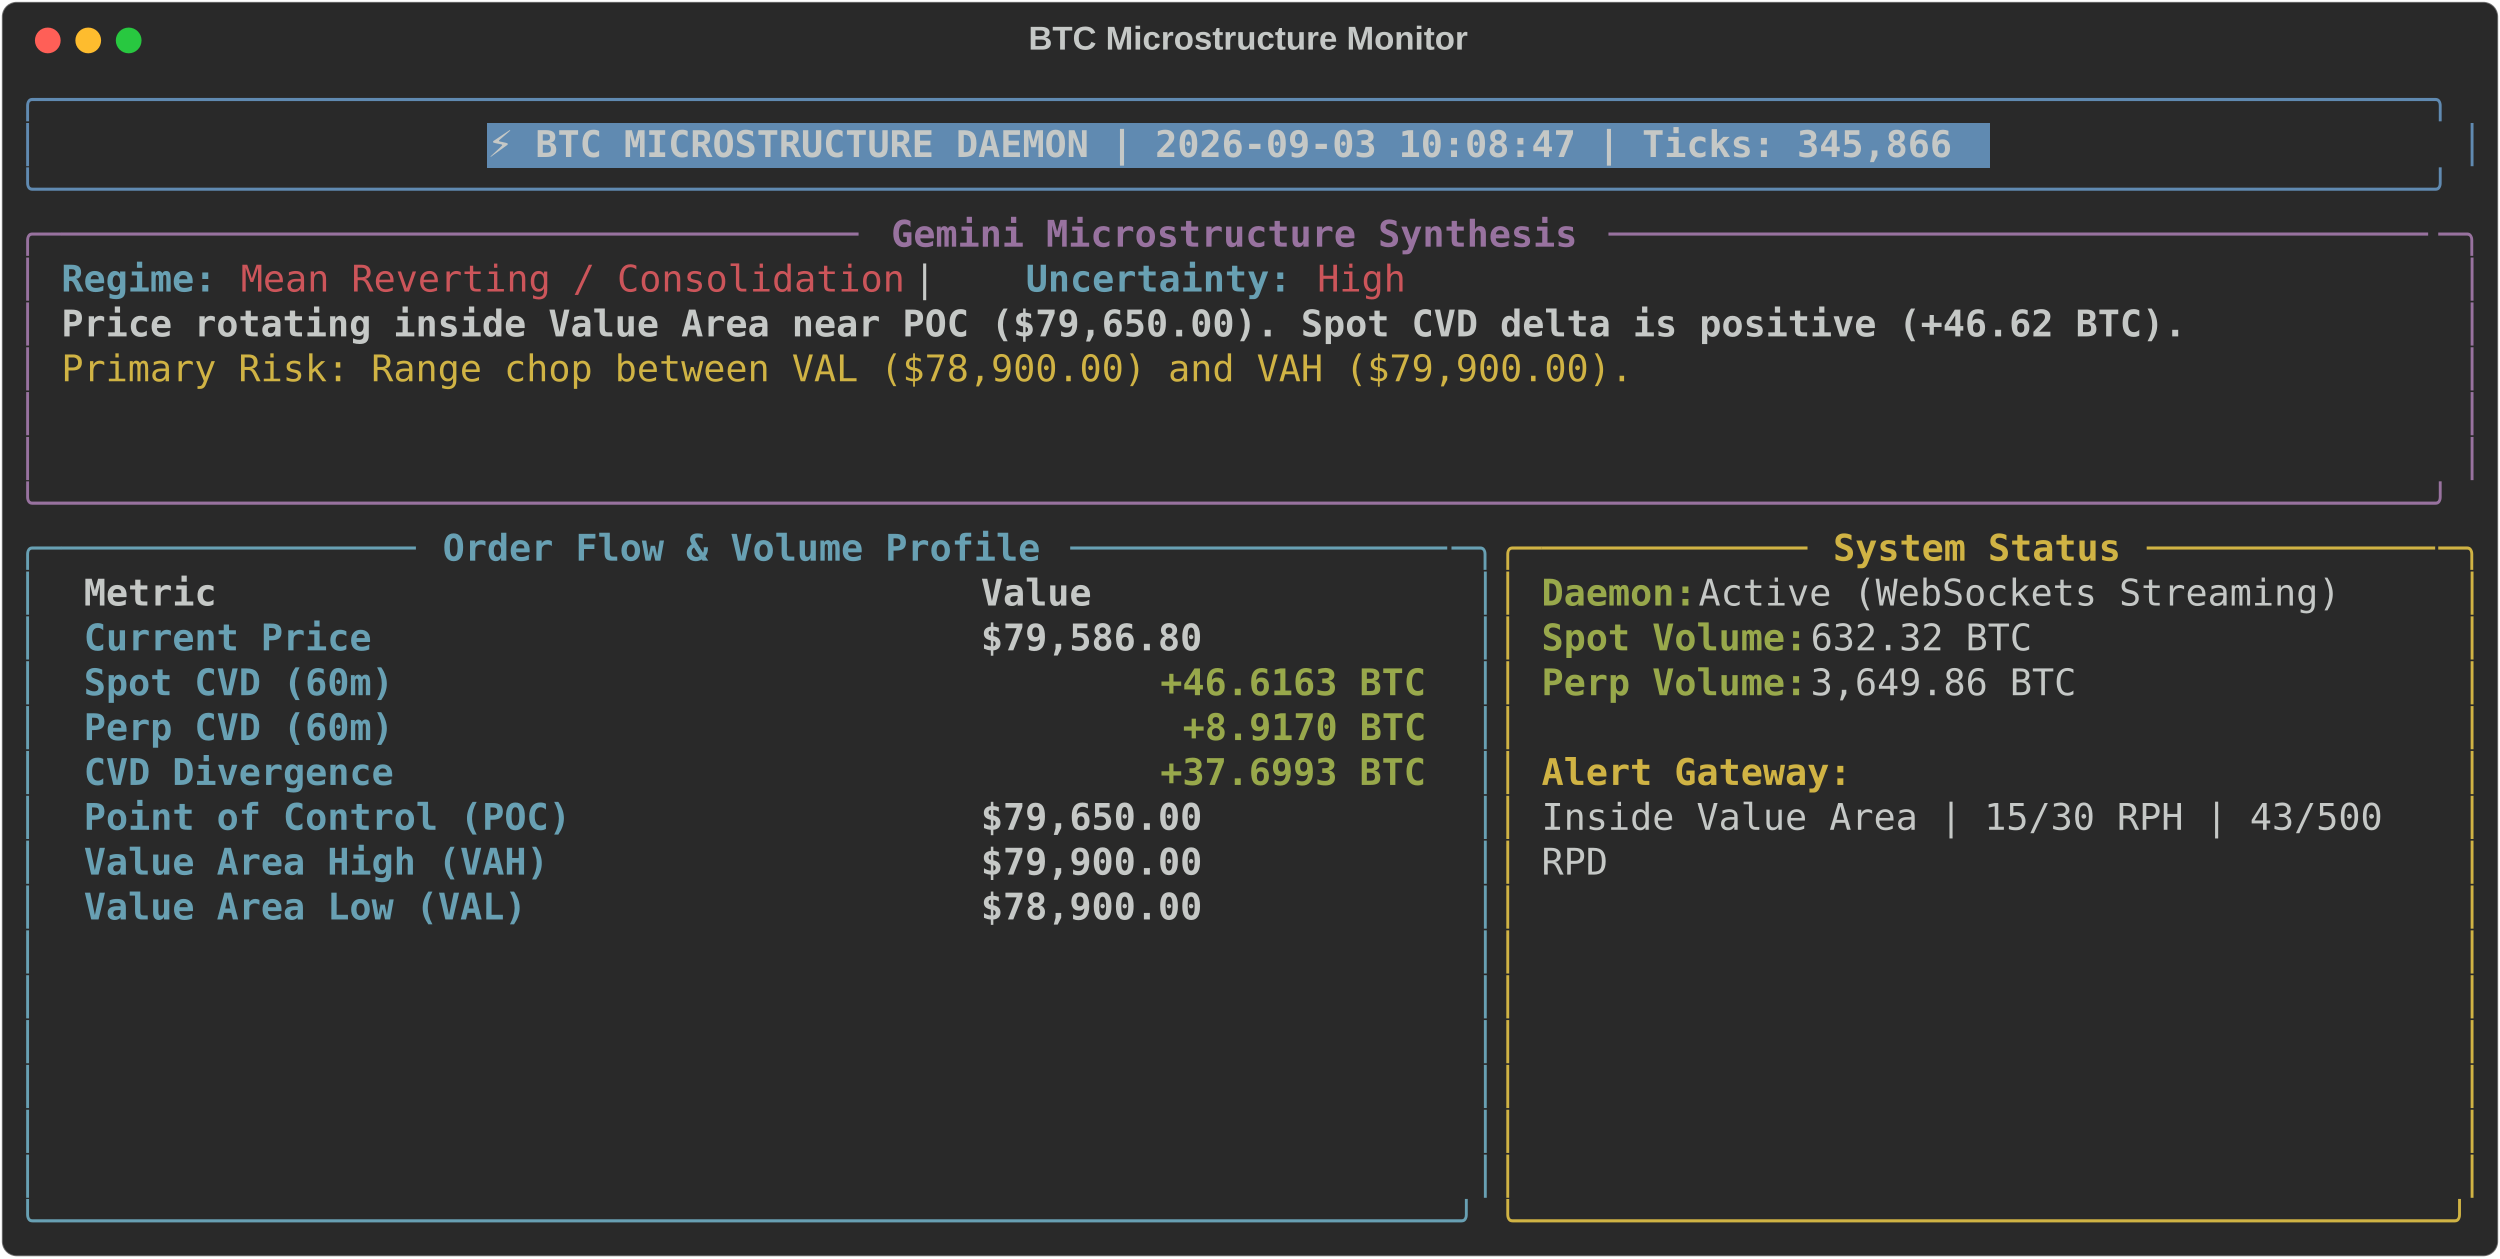
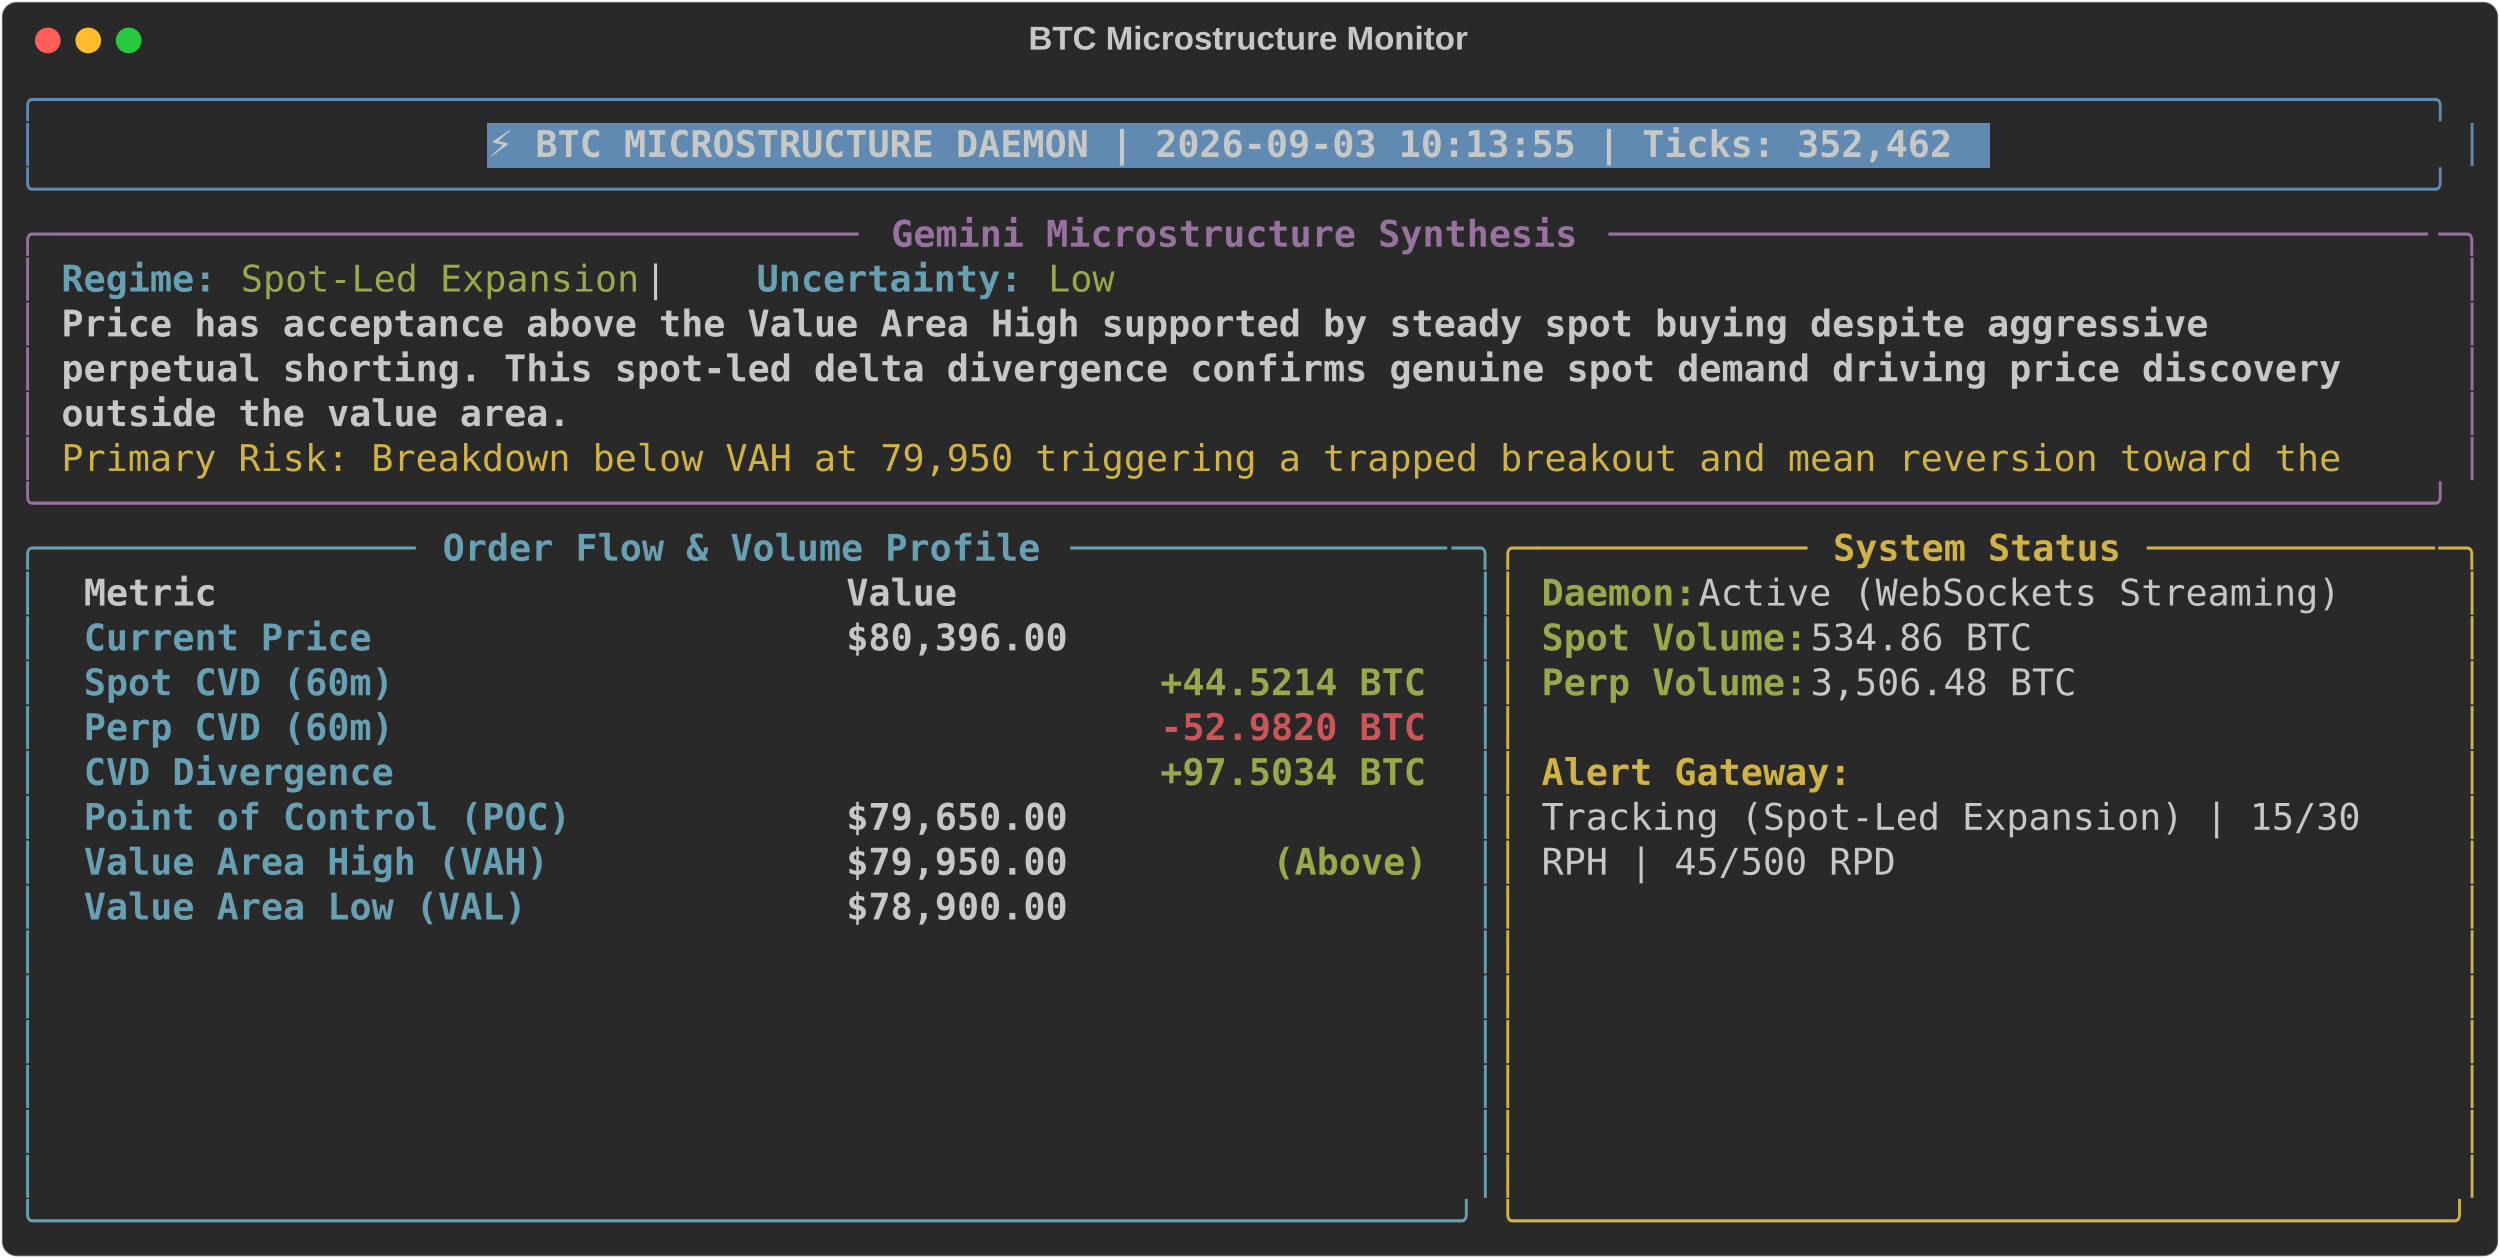
<svg xmlns="http://www.w3.org/2000/svg" class="rich-terminal" viewBox="0 0 1360 684.4">
  <style>

    @font-face {
        font-family: "Fira Code";
        src: local("FiraCode-Regular"),
                url("https://cdnjs.cloudflare.com/ajax/libs/firacode/6.2.0/woff2/FiraCode-Regular.woff2") format("woff2"),
                url("https://cdnjs.cloudflare.com/ajax/libs/firacode/6.2.0/woff/FiraCode-Regular.woff") format("woff");
        font-style: normal;
        font-weight: 400;
    }
    @font-face {
        font-family: "Fira Code";
        src: local("FiraCode-Bold"),
                url("https://cdnjs.cloudflare.com/ajax/libs/firacode/6.2.0/woff2/FiraCode-Bold.woff2") format("woff2"),
                url("https://cdnjs.cloudflare.com/ajax/libs/firacode/6.2.0/woff/FiraCode-Bold.woff") format("woff");
        font-style: bold;
        font-weight: 700;
    }

-     .terminal-471225627-matrix {
+     .terminal-1552079412-matrix {
        font-family: Fira Code, monospace;
        font-size: 20px;
        line-height: 24.4px;
        font-variant-east-asian: full-width;
    }

-     .terminal-471225627-title {
+     .terminal-1552079412-title {
        font-size: 18px;
        font-weight: bold;
        font-family: arial;
    }

-     .terminal-471225627-r1 { fill: #608ab1 }
- .terminal-471225627-r2 { fill: #c5c8c6 }
- .terminal-471225627-r3 { fill: #c5c8c6;font-weight: bold }
- .terminal-471225627-r4 { fill: #98729f }
- .terminal-471225627-r5 { fill: #98729f;font-weight: bold }
- .terminal-471225627-r6 { fill: #68a0b3;font-weight: bold }
- .terminal-471225627-r7 { fill: #cc555a }
- .terminal-471225627-r8 { fill: #d0b344 }
- .terminal-471225627-r9 { fill: #68a0b3 }
- .terminal-471225627-r10 { fill: #d0b344;font-weight: bold }
- .terminal-471225627-r11 { fill: #98a84b;font-weight: bold }
+     .terminal-1552079412-r1 { fill: #608ab1 }
+ .terminal-1552079412-r2 { fill: #c5c8c6 }
+ .terminal-1552079412-r3 { fill: #c5c8c6;font-weight: bold }
+ .terminal-1552079412-r4 { fill: #98729f }
+ .terminal-1552079412-r5 { fill: #98729f;font-weight: bold }
+ .terminal-1552079412-r6 { fill: #68a0b3;font-weight: bold }
+ .terminal-1552079412-r7 { fill: #98a84b }
+ .terminal-1552079412-r8 { fill: #d0b344 }
+ .terminal-1552079412-r9 { fill: #68a0b3 }
+ .terminal-1552079412-r10 { fill: #d0b344;font-weight: bold }
+ .terminal-1552079412-r11 { fill: #98a84b;font-weight: bold }
+ .terminal-1552079412-r12 { fill: #cc555a;font-weight: bold }
    </style>
  <defs>
-     <clipPath id="terminal-471225627-clip-terminal">
+     <clipPath id="terminal-1552079412-clip-terminal">
      <rect x="0" y="0" width="1341.0" height="633.4" />
    </clipPath>
-     <clipPath id="terminal-471225627-line-0">
+     <clipPath id="terminal-1552079412-line-0">
      <rect x="0" y="1.5" width="1342" height="24.65" />
    </clipPath>
-     <clipPath id="terminal-471225627-line-1">
+     <clipPath id="terminal-1552079412-line-1">
      <rect x="0" y="25.9" width="1342" height="24.65" />
    </clipPath>
-     <clipPath id="terminal-471225627-line-2">
+     <clipPath id="terminal-1552079412-line-2">
      <rect x="0" y="50.3" width="1342" height="24.65" />
    </clipPath>
-     <clipPath id="terminal-471225627-line-3">
+     <clipPath id="terminal-1552079412-line-3">
      <rect x="0" y="74.7" width="1342" height="24.65" />
    </clipPath>
-     <clipPath id="terminal-471225627-line-4">
+     <clipPath id="terminal-1552079412-line-4">
      <rect x="0" y="99.1" width="1342" height="24.65" />
    </clipPath>
-     <clipPath id="terminal-471225627-line-5">
+     <clipPath id="terminal-1552079412-line-5">
      <rect x="0" y="123.5" width="1342" height="24.65" />
    </clipPath>
-     <clipPath id="terminal-471225627-line-6">
+     <clipPath id="terminal-1552079412-line-6">
      <rect x="0" y="147.9" width="1342" height="24.65" />
    </clipPath>
-     <clipPath id="terminal-471225627-line-7">
+     <clipPath id="terminal-1552079412-line-7">
      <rect x="0" y="172.3" width="1342" height="24.65" />
    </clipPath>
-     <clipPath id="terminal-471225627-line-8">
+     <clipPath id="terminal-1552079412-line-8">
      <rect x="0" y="196.7" width="1342" height="24.65" />
    </clipPath>
-     <clipPath id="terminal-471225627-line-9">
+     <clipPath id="terminal-1552079412-line-9">
      <rect x="0" y="221.1" width="1342" height="24.65" />
    </clipPath>
-     <clipPath id="terminal-471225627-line-10">
+     <clipPath id="terminal-1552079412-line-10">
      <rect x="0" y="245.5" width="1342" height="24.65" />
    </clipPath>
-     <clipPath id="terminal-471225627-line-11">
+     <clipPath id="terminal-1552079412-line-11">
      <rect x="0" y="269.9" width="1342" height="24.65" />
    </clipPath>
-     <clipPath id="terminal-471225627-line-12">
+     <clipPath id="terminal-1552079412-line-12">
      <rect x="0" y="294.3" width="1342" height="24.65" />
    </clipPath>
-     <clipPath id="terminal-471225627-line-13">
+     <clipPath id="terminal-1552079412-line-13">
      <rect x="0" y="318.7" width="1342" height="24.65" />
    </clipPath>
-     <clipPath id="terminal-471225627-line-14">
+     <clipPath id="terminal-1552079412-line-14">
      <rect x="0" y="343.1" width="1342" height="24.65" />
    </clipPath>
-     <clipPath id="terminal-471225627-line-15">
+     <clipPath id="terminal-1552079412-line-15">
      <rect x="0" y="367.5" width="1342" height="24.65" />
    </clipPath>
-     <clipPath id="terminal-471225627-line-16">
+     <clipPath id="terminal-1552079412-line-16">
      <rect x="0" y="391.9" width="1342" height="24.65" />
    </clipPath>
-     <clipPath id="terminal-471225627-line-17">
+     <clipPath id="terminal-1552079412-line-17">
      <rect x="0" y="416.3" width="1342" height="24.65" />
    </clipPath>
-     <clipPath id="terminal-471225627-line-18">
+     <clipPath id="terminal-1552079412-line-18">
      <rect x="0" y="440.7" width="1342" height="24.65" />
    </clipPath>
-     <clipPath id="terminal-471225627-line-19">
+     <clipPath id="terminal-1552079412-line-19">
      <rect x="0" y="465.1" width="1342" height="24.65" />
    </clipPath>
-     <clipPath id="terminal-471225627-line-20">
+     <clipPath id="terminal-1552079412-line-20">
      <rect x="0" y="489.5" width="1342" height="24.65" />
    </clipPath>
-     <clipPath id="terminal-471225627-line-21">
+     <clipPath id="terminal-1552079412-line-21">
      <rect x="0" y="513.9" width="1342" height="24.65" />
    </clipPath>
-     <clipPath id="terminal-471225627-line-22">
+     <clipPath id="terminal-1552079412-line-22">
      <rect x="0" y="538.3" width="1342" height="24.65" />
    </clipPath>
-     <clipPath id="terminal-471225627-line-23">
+     <clipPath id="terminal-1552079412-line-23">
      <rect x="0" y="562.7" width="1342" height="24.65" />
    </clipPath>
-     <clipPath id="terminal-471225627-line-24">
+     <clipPath id="terminal-1552079412-line-24">
      <rect x="0" y="587.1" width="1342" height="24.65" />
    </clipPath>
  </defs>
  <rect fill="#292929" stroke="rgba(255,255,255,0.35)" stroke-width="1" x="1" y="1" width="1358" height="682.4" rx="8" />
-   <text class="terminal-471225627-title" fill="#c5c8c6" text-anchor="middle" x="679" y="27">BTC Microstructure Monitor</text>
+   <text class="terminal-1552079412-title" fill="#c5c8c6" text-anchor="middle" x="679" y="27">BTC Microstructure Monitor</text>
  <g transform="translate(26,22)">
    <circle cx="0" cy="0" r="7" fill="#ff5f57" />
    <circle cx="22" cy="0" r="7" fill="#febc2e" />
    <circle cx="44" cy="0" r="7" fill="#28c840" />
  </g>
-   <g transform="translate(9, 41)" clip-path="url(#terminal-471225627-clip-terminal)">
+   <g transform="translate(9, 41)" clip-path="url(#terminal-1552079412-clip-terminal)">
    <rect fill="#608ab1" x="256.2" y="25.9" width="817.4" height="24.65" shape-rendering="crispEdges" />
-     <g class="terminal-471225627-matrix">
-       <text class="terminal-471225627-r1" x="0" y="20" textLength="1342" clip-path="url(#terminal-471225627-line-0)">╭────────────────────────────────────────────────────────────────────────────────────────────────────────────╮</text>
-       <text class="terminal-471225627-r2" x="1342" y="20" textLength="12.2" clip-path="url(#terminal-471225627-line-0)">
- </text>
-       <text class="terminal-471225627-r1" x="0" y="44.4" textLength="12.2" clip-path="url(#terminal-471225627-line-1)">│</text>
-       <text class="terminal-471225627-r3" x="256.2" y="44.4" textLength="805.2" clip-path="url(#terminal-471225627-line-1)">⚡ BTC MICROSTRUCTURE DAEMON | 2026-09-03 10:08:47 | Ticks: 345,866</text>
-       <text class="terminal-471225627-r1" x="1329.8" y="44.4" textLength="12.2" clip-path="url(#terminal-471225627-line-1)">│</text>
-       <text class="terminal-471225627-r2" x="1342" y="44.4" textLength="12.2" clip-path="url(#terminal-471225627-line-1)">
- </text>
-       <text class="terminal-471225627-r1" x="0" y="68.8" textLength="1342" clip-path="url(#terminal-471225627-line-2)">╰────────────────────────────────────────────────────────────────────────────────────────────────────────────╯</text>
-       <text class="terminal-471225627-r2" x="1342" y="68.8" textLength="12.2" clip-path="url(#terminal-471225627-line-2)">
- </text>
-       <text class="terminal-471225627-r4" x="0" y="93.2" textLength="24.4" clip-path="url(#terminal-471225627-line-3)">╭─</text>
-       <text class="terminal-471225627-r4" x="24.4" y="93.2" textLength="439.2" clip-path="url(#terminal-471225627-line-3)">────────────────────────────────────</text>
-       <text class="terminal-471225627-r5" x="475.8" y="93.2" textLength="378.2" clip-path="url(#terminal-471225627-line-3)">Gemini Microstructure Synthesis</text>
-       <text class="terminal-471225627-r4" x="866.2" y="93.2" textLength="451.4" clip-path="url(#terminal-471225627-line-3)">─────────────────────────────────────</text>
-       <text class="terminal-471225627-r4" x="1317.6" y="93.2" textLength="24.4" clip-path="url(#terminal-471225627-line-3)">─╮</text>
-       <text class="terminal-471225627-r2" x="1342" y="93.2" textLength="12.2" clip-path="url(#terminal-471225627-line-3)">
- </text>
-       <text class="terminal-471225627-r4" x="0" y="117.6" textLength="12.2" clip-path="url(#terminal-471225627-line-4)">│</text>
-       <text class="terminal-471225627-r6" x="24.4" y="117.6" textLength="85.4" clip-path="url(#terminal-471225627-line-4)">Regime:</text>
-       <text class="terminal-471225627-r7" x="122" y="117.6" textLength="366" clip-path="url(#terminal-471225627-line-4)">Mean Reverting / Consolidation</text>
-       <text class="terminal-471225627-r2" x="488" y="117.6" textLength="61" clip-path="url(#terminal-471225627-line-4)">  |  </text>
-       <text class="terminal-471225627-r6" x="549" y="117.6" textLength="146.4" clip-path="url(#terminal-471225627-line-4)">Uncertainty:</text>
-       <text class="terminal-471225627-r7" x="707.6" y="117.6" textLength="48.8" clip-path="url(#terminal-471225627-line-4)">High</text>
-       <text class="terminal-471225627-r4" x="1329.8" y="117.6" textLength="12.2" clip-path="url(#terminal-471225627-line-4)">│</text>
-       <text class="terminal-471225627-r2" x="1342" y="117.6" textLength="12.2" clip-path="url(#terminal-471225627-line-4)">
- </text>
-       <text class="terminal-471225627-r4" x="0" y="142" textLength="12.2" clip-path="url(#terminal-471225627-line-5)">│</text>
-       <text class="terminal-471225627-r3" x="24.4" y="142" textLength="1171.2" clip-path="url(#terminal-471225627-line-5)">Price rotating inside Value Area near POC ($79,650.00). Spot CVD delta is positive (+46.62 BTC).</text>
-       <text class="terminal-471225627-r4" x="1329.8" y="142" textLength="12.2" clip-path="url(#terminal-471225627-line-5)">│</text>
-       <text class="terminal-471225627-r2" x="1342" y="142" textLength="12.2" clip-path="url(#terminal-471225627-line-5)">
- </text>
-       <text class="terminal-471225627-r4" x="0" y="166.4" textLength="12.2" clip-path="url(#terminal-471225627-line-6)">│</text>
-       <text class="terminal-471225627-r8" x="24.4" y="166.4" textLength="866.2" clip-path="url(#terminal-471225627-line-6)">Primary Risk: Range chop between VAL ($78,900.00) and VAH ($79,900.00).</text>
-       <text class="terminal-471225627-r4" x="1329.8" y="166.4" textLength="12.2" clip-path="url(#terminal-471225627-line-6)">│</text>
-       <text class="terminal-471225627-r2" x="1342" y="166.4" textLength="12.2" clip-path="url(#terminal-471225627-line-6)">
- </text>
-       <text class="terminal-471225627-r4" x="0" y="190.8" textLength="12.2" clip-path="url(#terminal-471225627-line-7)">│</text>
-       <text class="terminal-471225627-r4" x="1329.8" y="190.8" textLength="12.2" clip-path="url(#terminal-471225627-line-7)">│</text>
-       <text class="terminal-471225627-r2" x="1342" y="190.8" textLength="12.2" clip-path="url(#terminal-471225627-line-7)">
- </text>
-       <text class="terminal-471225627-r4" x="0" y="215.2" textLength="12.2" clip-path="url(#terminal-471225627-line-8)">│</text>
-       <text class="terminal-471225627-r4" x="1329.8" y="215.2" textLength="12.2" clip-path="url(#terminal-471225627-line-8)">│</text>
-       <text class="terminal-471225627-r2" x="1342" y="215.2" textLength="12.2" clip-path="url(#terminal-471225627-line-8)">
- </text>
-       <text class="terminal-471225627-r4" x="0" y="239.6" textLength="1342" clip-path="url(#terminal-471225627-line-9)">╰────────────────────────────────────────────────────────────────────────────────────────────────────────────╯</text>
-       <text class="terminal-471225627-r2" x="1342" y="239.6" textLength="12.2" clip-path="url(#terminal-471225627-line-9)">
- </text>
-       <text class="terminal-471225627-r9" x="0" y="264" textLength="24.4" clip-path="url(#terminal-471225627-line-10)">╭─</text>
-       <text class="terminal-471225627-r9" x="24.4" y="264" textLength="195.2" clip-path="url(#terminal-471225627-line-10)">────────────────</text>
-       <text class="terminal-471225627-r6" x="231.8" y="264" textLength="329.4" clip-path="url(#terminal-471225627-line-10)">Order Flow &amp; Volume Profile</text>
-       <text class="terminal-471225627-r9" x="573.4" y="264" textLength="207.4" clip-path="url(#terminal-471225627-line-10)">─────────────────</text>
-       <text class="terminal-471225627-r9" x="780.8" y="264" textLength="24.4" clip-path="url(#terminal-471225627-line-10)">─╮</text>
-       <text class="terminal-471225627-r8" x="805.2" y="264" textLength="24.4" clip-path="url(#terminal-471225627-line-10)">╭─</text>
-       <text class="terminal-471225627-r8" x="829.6" y="264" textLength="146.4" clip-path="url(#terminal-471225627-line-10)">────────────</text>
-       <text class="terminal-471225627-r10" x="988.2" y="264" textLength="158.6" clip-path="url(#terminal-471225627-line-10)">System Status</text>
-       <text class="terminal-471225627-r8" x="1159" y="264" textLength="158.6" clip-path="url(#terminal-471225627-line-10)">─────────────</text>
-       <text class="terminal-471225627-r8" x="1317.6" y="264" textLength="24.4" clip-path="url(#terminal-471225627-line-10)">─╮</text>
-       <text class="terminal-471225627-r2" x="1342" y="264" textLength="12.2" clip-path="url(#terminal-471225627-line-10)">
- </text>
-       <text class="terminal-471225627-r9" x="0" y="288.4" textLength="12.2" clip-path="url(#terminal-471225627-line-11)">│</text>
-       <text class="terminal-471225627-r3" x="36.6" y="288.4" textLength="463.6" clip-path="url(#terminal-471225627-line-11)">Metric                                </text>
-       <text class="terminal-471225627-r3" x="524.6" y="288.4" textLength="244" clip-path="url(#terminal-471225627-line-11)">               Value</text>
-       <text class="terminal-471225627-r9" x="793" y="288.4" textLength="12.2" clip-path="url(#terminal-471225627-line-11)">│</text>
-       <text class="terminal-471225627-r8" x="805.2" y="288.4" textLength="12.2" clip-path="url(#terminal-471225627-line-11)">│</text>
-       <text class="terminal-471225627-r11" x="829.6" y="288.4" textLength="85.4" clip-path="url(#terminal-471225627-line-11)">Daemon:</text>
-       <text class="terminal-471225627-r2" x="915" y="288.4" textLength="366" clip-path="url(#terminal-471225627-line-11)"> Active (WebSockets Streaming)</text>
-       <text class="terminal-471225627-r8" x="1329.8" y="288.4" textLength="12.2" clip-path="url(#terminal-471225627-line-11)">│</text>
-       <text class="terminal-471225627-r2" x="1342" y="288.4" textLength="12.2" clip-path="url(#terminal-471225627-line-11)">
- </text>
-       <text class="terminal-471225627-r9" x="0" y="312.8" textLength="12.2" clip-path="url(#terminal-471225627-line-12)">│</text>
-       <text class="terminal-471225627-r6" x="36.6" y="312.8" textLength="463.6" clip-path="url(#terminal-471225627-line-12)">Current Price                         </text>
-       <text class="terminal-471225627-r3" x="524.6" y="312.8" textLength="244" clip-path="url(#terminal-471225627-line-12)">          $79,586.80</text>
-       <text class="terminal-471225627-r9" x="793" y="312.8" textLength="12.2" clip-path="url(#terminal-471225627-line-12)">│</text>
-       <text class="terminal-471225627-r8" x="805.2" y="312.8" textLength="12.2" clip-path="url(#terminal-471225627-line-12)">│</text>
-       <text class="terminal-471225627-r11" x="829.6" y="312.8" textLength="146.4" clip-path="url(#terminal-471225627-line-12)">Spot Volume:</text>
-       <text class="terminal-471225627-r2" x="976" y="312.8" textLength="134.2" clip-path="url(#terminal-471225627-line-12)"> 632.32 BTC</text>
-       <text class="terminal-471225627-r8" x="1329.8" y="312.8" textLength="12.2" clip-path="url(#terminal-471225627-line-12)">│</text>
-       <text class="terminal-471225627-r2" x="1342" y="312.8" textLength="12.2" clip-path="url(#terminal-471225627-line-12)">
- </text>
-       <text class="terminal-471225627-r9" x="0" y="337.2" textLength="12.2" clip-path="url(#terminal-471225627-line-13)">│</text>
-       <text class="terminal-471225627-r6" x="36.6" y="337.2" textLength="463.6" clip-path="url(#terminal-471225627-line-13)">Spot CVD (60m)                        </text>
-       <text class="terminal-471225627-r11" x="622.2" y="337.2" textLength="146.4" clip-path="url(#terminal-471225627-line-13)">+46.6163 BTC</text>
-       <text class="terminal-471225627-r9" x="793" y="337.2" textLength="12.2" clip-path="url(#terminal-471225627-line-13)">│</text>
-       <text class="terminal-471225627-r8" x="805.2" y="337.2" textLength="12.2" clip-path="url(#terminal-471225627-line-13)">│</text>
-       <text class="terminal-471225627-r11" x="829.6" y="337.2" textLength="146.4" clip-path="url(#terminal-471225627-line-13)">Perp Volume:</text>
-       <text class="terminal-471225627-r2" x="976" y="337.2" textLength="158.6" clip-path="url(#terminal-471225627-line-13)"> 3,649.86 BTC</text>
-       <text class="terminal-471225627-r8" x="1329.8" y="337.2" textLength="12.2" clip-path="url(#terminal-471225627-line-13)">│</text>
-       <text class="terminal-471225627-r2" x="1342" y="337.2" textLength="12.2" clip-path="url(#terminal-471225627-line-13)">
- </text>
-       <text class="terminal-471225627-r9" x="0" y="361.6" textLength="12.2" clip-path="url(#terminal-471225627-line-14)">│</text>
-       <text class="terminal-471225627-r6" x="36.6" y="361.6" textLength="463.6" clip-path="url(#terminal-471225627-line-14)">Perp CVD (60m)                        </text>
-       <text class="terminal-471225627-r11" x="634.4" y="361.6" textLength="134.2" clip-path="url(#terminal-471225627-line-14)">+8.9170 BTC</text>
-       <text class="terminal-471225627-r9" x="793" y="361.6" textLength="12.2" clip-path="url(#terminal-471225627-line-14)">│</text>
-       <text class="terminal-471225627-r8" x="805.2" y="361.6" textLength="12.2" clip-path="url(#terminal-471225627-line-14)">│</text>
-       <text class="terminal-471225627-r8" x="1329.8" y="361.6" textLength="12.2" clip-path="url(#terminal-471225627-line-14)">│</text>
-       <text class="terminal-471225627-r2" x="1342" y="361.6" textLength="12.2" clip-path="url(#terminal-471225627-line-14)">
- </text>
-       <text class="terminal-471225627-r9" x="0" y="386" textLength="12.2" clip-path="url(#terminal-471225627-line-15)">│</text>
-       <text class="terminal-471225627-r6" x="36.6" y="386" textLength="463.6" clip-path="url(#terminal-471225627-line-15)">CVD Divergence                        </text>
-       <text class="terminal-471225627-r11" x="622.2" y="386" textLength="146.4" clip-path="url(#terminal-471225627-line-15)">+37.6993 BTC</text>
-       <text class="terminal-471225627-r9" x="793" y="386" textLength="12.2" clip-path="url(#terminal-471225627-line-15)">│</text>
-       <text class="terminal-471225627-r8" x="805.2" y="386" textLength="12.2" clip-path="url(#terminal-471225627-line-15)">│</text>
-       <text class="terminal-471225627-r10" x="829.6" y="386" textLength="170.8" clip-path="url(#terminal-471225627-line-15)">Alert Gateway:</text>
-       <text class="terminal-471225627-r8" x="1329.8" y="386" textLength="12.2" clip-path="url(#terminal-471225627-line-15)">│</text>
-       <text class="terminal-471225627-r2" x="1342" y="386" textLength="12.2" clip-path="url(#terminal-471225627-line-15)">
- </text>
-       <text class="terminal-471225627-r9" x="0" y="410.4" textLength="12.2" clip-path="url(#terminal-471225627-line-16)">│</text>
-       <text class="terminal-471225627-r6" x="36.6" y="410.4" textLength="463.6" clip-path="url(#terminal-471225627-line-16)">Point of Control (POC)                </text>
-       <text class="terminal-471225627-r3" x="524.6" y="410.4" textLength="244" clip-path="url(#terminal-471225627-line-16)">          $79,650.00</text>
-       <text class="terminal-471225627-r9" x="793" y="410.4" textLength="12.2" clip-path="url(#terminal-471225627-line-16)">│</text>
-       <text class="terminal-471225627-r8" x="805.2" y="410.4" textLength="12.2" clip-path="url(#terminal-471225627-line-16)">│</text>
-       <text class="terminal-471225627-r2" x="829.6" y="410.4" textLength="475.8" clip-path="url(#terminal-471225627-line-16)">Inside Value Area | 15/30 RPH | 43/500 </text>
-       <text class="terminal-471225627-r8" x="1329.8" y="410.4" textLength="12.2" clip-path="url(#terminal-471225627-line-16)">│</text>
-       <text class="terminal-471225627-r2" x="1342" y="410.4" textLength="12.2" clip-path="url(#terminal-471225627-line-16)">
- </text>
-       <text class="terminal-471225627-r9" x="0" y="434.8" textLength="12.2" clip-path="url(#terminal-471225627-line-17)">│</text>
-       <text class="terminal-471225627-r6" x="36.6" y="434.8" textLength="463.6" clip-path="url(#terminal-471225627-line-17)">Value Area High (VAH)                 </text>
-       <text class="terminal-471225627-r3" x="524.6" y="434.8" textLength="244" clip-path="url(#terminal-471225627-line-17)">          $79,900.00</text>
-       <text class="terminal-471225627-r9" x="793" y="434.8" textLength="12.2" clip-path="url(#terminal-471225627-line-17)">│</text>
-       <text class="terminal-471225627-r8" x="805.2" y="434.8" textLength="12.2" clip-path="url(#terminal-471225627-line-17)">│</text>
-       <text class="terminal-471225627-r2" x="829.6" y="434.8" textLength="36.6" clip-path="url(#terminal-471225627-line-17)">RPD</text>
-       <text class="terminal-471225627-r8" x="1329.8" y="434.8" textLength="12.2" clip-path="url(#terminal-471225627-line-17)">│</text>
-       <text class="terminal-471225627-r2" x="1342" y="434.8" textLength="12.2" clip-path="url(#terminal-471225627-line-17)">
- </text>
-       <text class="terminal-471225627-r9" x="0" y="459.2" textLength="12.2" clip-path="url(#terminal-471225627-line-18)">│</text>
-       <text class="terminal-471225627-r6" x="36.6" y="459.2" textLength="463.6" clip-path="url(#terminal-471225627-line-18)">Value Area Low (VAL)                  </text>
-       <text class="terminal-471225627-r3" x="524.6" y="459.2" textLength="244" clip-path="url(#terminal-471225627-line-18)">          $78,900.00</text>
-       <text class="terminal-471225627-r9" x="793" y="459.2" textLength="12.2" clip-path="url(#terminal-471225627-line-18)">│</text>
-       <text class="terminal-471225627-r8" x="805.2" y="459.2" textLength="12.2" clip-path="url(#terminal-471225627-line-18)">│</text>
-       <text class="terminal-471225627-r8" x="1329.8" y="459.2" textLength="12.2" clip-path="url(#terminal-471225627-line-18)">│</text>
-       <text class="terminal-471225627-r2" x="1342" y="459.2" textLength="12.2" clip-path="url(#terminal-471225627-line-18)">
- </text>
-       <text class="terminal-471225627-r9" x="0" y="483.6" textLength="12.2" clip-path="url(#terminal-471225627-line-19)">│</text>
-       <text class="terminal-471225627-r9" x="793" y="483.6" textLength="12.2" clip-path="url(#terminal-471225627-line-19)">│</text>
-       <text class="terminal-471225627-r8" x="805.2" y="483.6" textLength="12.2" clip-path="url(#terminal-471225627-line-19)">│</text>
-       <text class="terminal-471225627-r8" x="1329.8" y="483.6" textLength="12.2" clip-path="url(#terminal-471225627-line-19)">│</text>
-       <text class="terminal-471225627-r2" x="1342" y="483.6" textLength="12.2" clip-path="url(#terminal-471225627-line-19)">
- </text>
-       <text class="terminal-471225627-r9" x="0" y="508" textLength="12.2" clip-path="url(#terminal-471225627-line-20)">│</text>
-       <text class="terminal-471225627-r9" x="793" y="508" textLength="12.2" clip-path="url(#terminal-471225627-line-20)">│</text>
-       <text class="terminal-471225627-r8" x="805.2" y="508" textLength="12.2" clip-path="url(#terminal-471225627-line-20)">│</text>
-       <text class="terminal-471225627-r8" x="1329.8" y="508" textLength="12.2" clip-path="url(#terminal-471225627-line-20)">│</text>
-       <text class="terminal-471225627-r2" x="1342" y="508" textLength="12.2" clip-path="url(#terminal-471225627-line-20)">
- </text>
-       <text class="terminal-471225627-r9" x="0" y="532.4" textLength="12.2" clip-path="url(#terminal-471225627-line-21)">│</text>
-       <text class="terminal-471225627-r9" x="793" y="532.4" textLength="12.2" clip-path="url(#terminal-471225627-line-21)">│</text>
-       <text class="terminal-471225627-r8" x="805.2" y="532.4" textLength="12.2" clip-path="url(#terminal-471225627-line-21)">│</text>
-       <text class="terminal-471225627-r8" x="1329.8" y="532.4" textLength="12.2" clip-path="url(#terminal-471225627-line-21)">│</text>
-       <text class="terminal-471225627-r2" x="1342" y="532.4" textLength="12.2" clip-path="url(#terminal-471225627-line-21)">
- </text>
-       <text class="terminal-471225627-r9" x="0" y="556.8" textLength="12.2" clip-path="url(#terminal-471225627-line-22)">│</text>
-       <text class="terminal-471225627-r9" x="793" y="556.8" textLength="12.2" clip-path="url(#terminal-471225627-line-22)">│</text>
-       <text class="terminal-471225627-r8" x="805.2" y="556.8" textLength="12.2" clip-path="url(#terminal-471225627-line-22)">│</text>
-       <text class="terminal-471225627-r8" x="1329.8" y="556.8" textLength="12.2" clip-path="url(#terminal-471225627-line-22)">│</text>
-       <text class="terminal-471225627-r2" x="1342" y="556.8" textLength="12.2" clip-path="url(#terminal-471225627-line-22)">
- </text>
-       <text class="terminal-471225627-r9" x="0" y="581.2" textLength="12.2" clip-path="url(#terminal-471225627-line-23)">│</text>
-       <text class="terminal-471225627-r9" x="793" y="581.2" textLength="12.2" clip-path="url(#terminal-471225627-line-23)">│</text>
-       <text class="terminal-471225627-r8" x="805.2" y="581.2" textLength="12.2" clip-path="url(#terminal-471225627-line-23)">│</text>
-       <text class="terminal-471225627-r8" x="1329.8" y="581.2" textLength="12.2" clip-path="url(#terminal-471225627-line-23)">│</text>
-       <text class="terminal-471225627-r2" x="1342" y="581.2" textLength="12.2" clip-path="url(#terminal-471225627-line-23)">
- </text>
-       <text class="terminal-471225627-r9" x="0" y="605.6" textLength="12.2" clip-path="url(#terminal-471225627-line-24)">│</text>
-       <text class="terminal-471225627-r9" x="793" y="605.6" textLength="12.2" clip-path="url(#terminal-471225627-line-24)">│</text>
-       <text class="terminal-471225627-r8" x="805.2" y="605.6" textLength="12.2" clip-path="url(#terminal-471225627-line-24)">│</text>
-       <text class="terminal-471225627-r8" x="1329.8" y="605.6" textLength="12.2" clip-path="url(#terminal-471225627-line-24)">│</text>
-       <text class="terminal-471225627-r2" x="1342" y="605.6" textLength="12.2" clip-path="url(#terminal-471225627-line-24)">
- </text>
-       <text class="terminal-471225627-r9" x="0" y="630" textLength="805.2" clip-path="url(#terminal-471225627-line-25)">╰────────────────────────────────────────────────────────────────╯</text>
-       <text class="terminal-471225627-r8" x="805.2" y="630" textLength="536.8" clip-path="url(#terminal-471225627-line-25)">╰──────────────────────────────────────────╯</text>
-       <text class="terminal-471225627-r2" x="1342" y="630" textLength="12.2" clip-path="url(#terminal-471225627-line-25)">
+     <g class="terminal-1552079412-matrix">
+       <text class="terminal-1552079412-r1" x="0" y="20" textLength="1342" clip-path="url(#terminal-1552079412-line-0)">╭────────────────────────────────────────────────────────────────────────────────────────────────────────────╮</text>
+       <text class="terminal-1552079412-r2" x="1342" y="20" textLength="12.2" clip-path="url(#terminal-1552079412-line-0)">
+ </text>
+       <text class="terminal-1552079412-r1" x="0" y="44.4" textLength="12.2" clip-path="url(#terminal-1552079412-line-1)">│</text>
+       <text class="terminal-1552079412-r3" x="256.2" y="44.4" textLength="805.2" clip-path="url(#terminal-1552079412-line-1)">⚡ BTC MICROSTRUCTURE DAEMON | 2026-09-03 10:13:55 | Ticks: 352,462</text>
+       <text class="terminal-1552079412-r1" x="1329.8" y="44.4" textLength="12.2" clip-path="url(#terminal-1552079412-line-1)">│</text>
+       <text class="terminal-1552079412-r2" x="1342" y="44.4" textLength="12.2" clip-path="url(#terminal-1552079412-line-1)">
+ </text>
+       <text class="terminal-1552079412-r1" x="0" y="68.8" textLength="1342" clip-path="url(#terminal-1552079412-line-2)">╰────────────────────────────────────────────────────────────────────────────────────────────────────────────╯</text>
+       <text class="terminal-1552079412-r2" x="1342" y="68.8" textLength="12.2" clip-path="url(#terminal-1552079412-line-2)">
+ </text>
+       <text class="terminal-1552079412-r4" x="0" y="93.2" textLength="24.4" clip-path="url(#terminal-1552079412-line-3)">╭─</text>
+       <text class="terminal-1552079412-r4" x="24.4" y="93.2" textLength="439.2" clip-path="url(#terminal-1552079412-line-3)">────────────────────────────────────</text>
+       <text class="terminal-1552079412-r5" x="475.8" y="93.2" textLength="378.2" clip-path="url(#terminal-1552079412-line-3)">Gemini Microstructure Synthesis</text>
+       <text class="terminal-1552079412-r4" x="866.2" y="93.2" textLength="451.4" clip-path="url(#terminal-1552079412-line-3)">─────────────────────────────────────</text>
+       <text class="terminal-1552079412-r4" x="1317.6" y="93.2" textLength="24.4" clip-path="url(#terminal-1552079412-line-3)">─╮</text>
+       <text class="terminal-1552079412-r2" x="1342" y="93.2" textLength="12.2" clip-path="url(#terminal-1552079412-line-3)">
+ </text>
+       <text class="terminal-1552079412-r4" x="0" y="117.6" textLength="12.2" clip-path="url(#terminal-1552079412-line-4)">│</text>
+       <text class="terminal-1552079412-r6" x="24.4" y="117.6" textLength="85.4" clip-path="url(#terminal-1552079412-line-4)">Regime:</text>
+       <text class="terminal-1552079412-r7" x="122" y="117.6" textLength="219.6" clip-path="url(#terminal-1552079412-line-4)">Spot-Led Expansion</text>
+       <text class="terminal-1552079412-r2" x="341.6" y="117.6" textLength="61" clip-path="url(#terminal-1552079412-line-4)">  |  </text>
+       <text class="terminal-1552079412-r6" x="402.6" y="117.6" textLength="146.4" clip-path="url(#terminal-1552079412-line-4)">Uncertainty:</text>
+       <text class="terminal-1552079412-r7" x="561.2" y="117.6" textLength="36.6" clip-path="url(#terminal-1552079412-line-4)">Low</text>
+       <text class="terminal-1552079412-r4" x="1329.8" y="117.6" textLength="12.2" clip-path="url(#terminal-1552079412-line-4)">│</text>
+       <text class="terminal-1552079412-r2" x="1342" y="117.6" textLength="12.2" clip-path="url(#terminal-1552079412-line-4)">
+ </text>
+       <text class="terminal-1552079412-r4" x="0" y="142" textLength="12.2" clip-path="url(#terminal-1552079412-line-5)">│</text>
+       <text class="terminal-1552079412-r3" x="24.4" y="142" textLength="1195.6" clip-path="url(#terminal-1552079412-line-5)">Price has acceptance above the Value Area High supported by steady spot buying despite aggressive </text>
+       <text class="terminal-1552079412-r4" x="1329.8" y="142" textLength="12.2" clip-path="url(#terminal-1552079412-line-5)">│</text>
+       <text class="terminal-1552079412-r2" x="1342" y="142" textLength="12.2" clip-path="url(#terminal-1552079412-line-5)">
+ </text>
+       <text class="terminal-1552079412-r4" x="0" y="166.4" textLength="12.2" clip-path="url(#terminal-1552079412-line-6)">│</text>
+       <text class="terminal-1552079412-r3" x="24.4" y="166.4" textLength="1268.8" clip-path="url(#terminal-1552079412-line-6)">perpetual shorting. This spot-led delta divergence confirms genuine spot demand driving price discovery </text>
+       <text class="terminal-1552079412-r4" x="1329.8" y="166.4" textLength="12.2" clip-path="url(#terminal-1552079412-line-6)">│</text>
+       <text class="terminal-1552079412-r2" x="1342" y="166.4" textLength="12.2" clip-path="url(#terminal-1552079412-line-6)">
+ </text>
+       <text class="terminal-1552079412-r4" x="0" y="190.8" textLength="12.2" clip-path="url(#terminal-1552079412-line-7)">│</text>
+       <text class="terminal-1552079412-r3" x="24.4" y="190.8" textLength="280.6" clip-path="url(#terminal-1552079412-line-7)">outside the value area.</text>
+       <text class="terminal-1552079412-r4" x="1329.8" y="190.8" textLength="12.2" clip-path="url(#terminal-1552079412-line-7)">│</text>
+       <text class="terminal-1552079412-r2" x="1342" y="190.8" textLength="12.2" clip-path="url(#terminal-1552079412-line-7)">
+ </text>
+       <text class="terminal-1552079412-r4" x="0" y="215.2" textLength="12.2" clip-path="url(#terminal-1552079412-line-8)">│</text>
+       <text class="terminal-1552079412-r8" x="24.4" y="215.2" textLength="1268.8" clip-path="url(#terminal-1552079412-line-8)">Primary Risk: Breakdown below VAH at 79,950 triggering a trapped breakout and mean reversion toward the </text>
+       <text class="terminal-1552079412-r4" x="1329.8" y="215.2" textLength="12.2" clip-path="url(#terminal-1552079412-line-8)">│</text>
+       <text class="terminal-1552079412-r2" x="1342" y="215.2" textLength="12.2" clip-path="url(#terminal-1552079412-line-8)">
+ </text>
+       <text class="terminal-1552079412-r4" x="0" y="239.6" textLength="1342" clip-path="url(#terminal-1552079412-line-9)">╰────────────────────────────────────────────────────────────────────────────────────────────────────────────╯</text>
+       <text class="terminal-1552079412-r2" x="1342" y="239.6" textLength="12.2" clip-path="url(#terminal-1552079412-line-9)">
+ </text>
+       <text class="terminal-1552079412-r9" x="0" y="264" textLength="24.4" clip-path="url(#terminal-1552079412-line-10)">╭─</text>
+       <text class="terminal-1552079412-r9" x="24.4" y="264" textLength="195.2" clip-path="url(#terminal-1552079412-line-10)">────────────────</text>
+       <text class="terminal-1552079412-r6" x="231.8" y="264" textLength="329.4" clip-path="url(#terminal-1552079412-line-10)">Order Flow &amp; Volume Profile</text>
+       <text class="terminal-1552079412-r9" x="573.4" y="264" textLength="207.4" clip-path="url(#terminal-1552079412-line-10)">─────────────────</text>
+       <text class="terminal-1552079412-r9" x="780.8" y="264" textLength="24.4" clip-path="url(#terminal-1552079412-line-10)">─╮</text>
+       <text class="terminal-1552079412-r8" x="805.2" y="264" textLength="24.4" clip-path="url(#terminal-1552079412-line-10)">╭─</text>
+       <text class="terminal-1552079412-r8" x="829.6" y="264" textLength="146.4" clip-path="url(#terminal-1552079412-line-10)">────────────</text>
+       <text class="terminal-1552079412-r10" x="988.2" y="264" textLength="158.6" clip-path="url(#terminal-1552079412-line-10)">System Status</text>
+       <text class="terminal-1552079412-r8" x="1159" y="264" textLength="158.6" clip-path="url(#terminal-1552079412-line-10)">─────────────</text>
+       <text class="terminal-1552079412-r8" x="1317.6" y="264" textLength="24.4" clip-path="url(#terminal-1552079412-line-10)">─╮</text>
+       <text class="terminal-1552079412-r2" x="1342" y="264" textLength="12.2" clip-path="url(#terminal-1552079412-line-10)">
+ </text>
+       <text class="terminal-1552079412-r9" x="0" y="288.4" textLength="12.2" clip-path="url(#terminal-1552079412-line-11)">│</text>
+       <text class="terminal-1552079412-r3" x="36.6" y="288.4" textLength="390.4" clip-path="url(#terminal-1552079412-line-11)">Metric                          </text>
+       <text class="terminal-1552079412-r3" x="451.4" y="288.4" textLength="317.2" clip-path="url(#terminal-1552079412-line-11)">                     Value</text>
+       <text class="terminal-1552079412-r9" x="793" y="288.4" textLength="12.2" clip-path="url(#terminal-1552079412-line-11)">│</text>
+       <text class="terminal-1552079412-r8" x="805.2" y="288.4" textLength="12.2" clip-path="url(#terminal-1552079412-line-11)">│</text>
+       <text class="terminal-1552079412-r11" x="829.6" y="288.4" textLength="85.4" clip-path="url(#terminal-1552079412-line-11)">Daemon:</text>
+       <text class="terminal-1552079412-r2" x="915" y="288.4" textLength="366" clip-path="url(#terminal-1552079412-line-11)"> Active (WebSockets Streaming)</text>
+       <text class="terminal-1552079412-r8" x="1329.8" y="288.4" textLength="12.2" clip-path="url(#terminal-1552079412-line-11)">│</text>
+       <text class="terminal-1552079412-r2" x="1342" y="288.4" textLength="12.2" clip-path="url(#terminal-1552079412-line-11)">
+ </text>
+       <text class="terminal-1552079412-r9" x="0" y="312.8" textLength="12.2" clip-path="url(#terminal-1552079412-line-12)">│</text>
+       <text class="terminal-1552079412-r6" x="36.6" y="312.8" textLength="390.4" clip-path="url(#terminal-1552079412-line-12)">Current Price                   </text>
+       <text class="terminal-1552079412-r3" x="451.4" y="312.8" textLength="317.2" clip-path="url(#terminal-1552079412-line-12)">                $80,396.00</text>
+       <text class="terminal-1552079412-r9" x="793" y="312.8" textLength="12.2" clip-path="url(#terminal-1552079412-line-12)">│</text>
+       <text class="terminal-1552079412-r8" x="805.2" y="312.8" textLength="12.2" clip-path="url(#terminal-1552079412-line-12)">│</text>
+       <text class="terminal-1552079412-r11" x="829.6" y="312.8" textLength="146.4" clip-path="url(#terminal-1552079412-line-12)">Spot Volume:</text>
+       <text class="terminal-1552079412-r2" x="976" y="312.8" textLength="134.2" clip-path="url(#terminal-1552079412-line-12)"> 534.86 BTC</text>
+       <text class="terminal-1552079412-r8" x="1329.8" y="312.8" textLength="12.2" clip-path="url(#terminal-1552079412-line-12)">│</text>
+       <text class="terminal-1552079412-r2" x="1342" y="312.8" textLength="12.2" clip-path="url(#terminal-1552079412-line-12)">
+ </text>
+       <text class="terminal-1552079412-r9" x="0" y="337.2" textLength="12.2" clip-path="url(#terminal-1552079412-line-13)">│</text>
+       <text class="terminal-1552079412-r6" x="36.6" y="337.2" textLength="390.4" clip-path="url(#terminal-1552079412-line-13)">Spot CVD (60m)                  </text>
+       <text class="terminal-1552079412-r11" x="622.2" y="337.2" textLength="146.4" clip-path="url(#terminal-1552079412-line-13)">+44.5214 BTC</text>
+       <text class="terminal-1552079412-r9" x="793" y="337.2" textLength="12.2" clip-path="url(#terminal-1552079412-line-13)">│</text>
+       <text class="terminal-1552079412-r8" x="805.2" y="337.2" textLength="12.2" clip-path="url(#terminal-1552079412-line-13)">│</text>
+       <text class="terminal-1552079412-r11" x="829.6" y="337.2" textLength="146.4" clip-path="url(#terminal-1552079412-line-13)">Perp Volume:</text>
+       <text class="terminal-1552079412-r2" x="976" y="337.2" textLength="158.6" clip-path="url(#terminal-1552079412-line-13)"> 3,506.48 BTC</text>
+       <text class="terminal-1552079412-r8" x="1329.8" y="337.2" textLength="12.2" clip-path="url(#terminal-1552079412-line-13)">│</text>
+       <text class="terminal-1552079412-r2" x="1342" y="337.2" textLength="12.2" clip-path="url(#terminal-1552079412-line-13)">
+ </text>
+       <text class="terminal-1552079412-r9" x="0" y="361.6" textLength="12.2" clip-path="url(#terminal-1552079412-line-14)">│</text>
+       <text class="terminal-1552079412-r6" x="36.6" y="361.6" textLength="390.4" clip-path="url(#terminal-1552079412-line-14)">Perp CVD (60m)                  </text>
+       <text class="terminal-1552079412-r12" x="622.2" y="361.6" textLength="146.4" clip-path="url(#terminal-1552079412-line-14)">-52.9820 BTC</text>
+       <text class="terminal-1552079412-r9" x="793" y="361.6" textLength="12.2" clip-path="url(#terminal-1552079412-line-14)">│</text>
+       <text class="terminal-1552079412-r8" x="805.2" y="361.6" textLength="12.2" clip-path="url(#terminal-1552079412-line-14)">│</text>
+       <text class="terminal-1552079412-r8" x="1329.8" y="361.6" textLength="12.2" clip-path="url(#terminal-1552079412-line-14)">│</text>
+       <text class="terminal-1552079412-r2" x="1342" y="361.6" textLength="12.2" clip-path="url(#terminal-1552079412-line-14)">
+ </text>
+       <text class="terminal-1552079412-r9" x="0" y="386" textLength="12.2" clip-path="url(#terminal-1552079412-line-15)">│</text>
+       <text class="terminal-1552079412-r6" x="36.6" y="386" textLength="390.4" clip-path="url(#terminal-1552079412-line-15)">CVD Divergence                  </text>
+       <text class="terminal-1552079412-r11" x="622.2" y="386" textLength="146.4" clip-path="url(#terminal-1552079412-line-15)">+97.5034 BTC</text>
+       <text class="terminal-1552079412-r9" x="793" y="386" textLength="12.2" clip-path="url(#terminal-1552079412-line-15)">│</text>
+       <text class="terminal-1552079412-r8" x="805.2" y="386" textLength="12.2" clip-path="url(#terminal-1552079412-line-15)">│</text>
+       <text class="terminal-1552079412-r10" x="829.6" y="386" textLength="170.8" clip-path="url(#terminal-1552079412-line-15)">Alert Gateway:</text>
+       <text class="terminal-1552079412-r8" x="1329.8" y="386" textLength="12.2" clip-path="url(#terminal-1552079412-line-15)">│</text>
+       <text class="terminal-1552079412-r2" x="1342" y="386" textLength="12.2" clip-path="url(#terminal-1552079412-line-15)">
+ </text>
+       <text class="terminal-1552079412-r9" x="0" y="410.4" textLength="12.2" clip-path="url(#terminal-1552079412-line-16)">│</text>
+       <text class="terminal-1552079412-r6" x="36.6" y="410.4" textLength="390.4" clip-path="url(#terminal-1552079412-line-16)">Point of Control (POC)          </text>
+       <text class="terminal-1552079412-r3" x="451.4" y="410.4" textLength="317.2" clip-path="url(#terminal-1552079412-line-16)">                $79,650.00</text>
+       <text class="terminal-1552079412-r9" x="793" y="410.4" textLength="12.2" clip-path="url(#terminal-1552079412-line-16)">│</text>
+       <text class="terminal-1552079412-r8" x="805.2" y="410.4" textLength="12.2" clip-path="url(#terminal-1552079412-line-16)">│</text>
+       <text class="terminal-1552079412-r2" x="829.6" y="410.4" textLength="463.6" clip-path="url(#terminal-1552079412-line-16)">Tracking (Spot-Led Expansion) | 15/30 </text>
+       <text class="terminal-1552079412-r8" x="1329.8" y="410.4" textLength="12.2" clip-path="url(#terminal-1552079412-line-16)">│</text>
+       <text class="terminal-1552079412-r2" x="1342" y="410.4" textLength="12.2" clip-path="url(#terminal-1552079412-line-16)">
+ </text>
+       <text class="terminal-1552079412-r9" x="0" y="434.8" textLength="12.2" clip-path="url(#terminal-1552079412-line-17)">│</text>
+       <text class="terminal-1552079412-r6" x="36.6" y="434.8" textLength="390.4" clip-path="url(#terminal-1552079412-line-17)">Value Area High (VAH)           </text>
+       <text class="terminal-1552079412-r3" x="451.4" y="434.8" textLength="231.8" clip-path="url(#terminal-1552079412-line-17)">        $79,950.00 </text>
+       <text class="terminal-1552079412-r11" x="683.2" y="434.8" textLength="85.4" clip-path="url(#terminal-1552079412-line-17)">(Above)</text>
+       <text class="terminal-1552079412-r9" x="793" y="434.8" textLength="12.2" clip-path="url(#terminal-1552079412-line-17)">│</text>
+       <text class="terminal-1552079412-r8" x="805.2" y="434.8" textLength="12.2" clip-path="url(#terminal-1552079412-line-17)">│</text>
+       <text class="terminal-1552079412-r2" x="829.6" y="434.8" textLength="195.2" clip-path="url(#terminal-1552079412-line-17)">RPH | 45/500 RPD</text>
+       <text class="terminal-1552079412-r8" x="1329.8" y="434.8" textLength="12.2" clip-path="url(#terminal-1552079412-line-17)">│</text>
+       <text class="terminal-1552079412-r2" x="1342" y="434.8" textLength="12.2" clip-path="url(#terminal-1552079412-line-17)">
+ </text>
+       <text class="terminal-1552079412-r9" x="0" y="459.2" textLength="12.2" clip-path="url(#terminal-1552079412-line-18)">│</text>
+       <text class="terminal-1552079412-r6" x="36.6" y="459.2" textLength="390.4" clip-path="url(#terminal-1552079412-line-18)">Value Area Low (VAL)            </text>
+       <text class="terminal-1552079412-r3" x="451.4" y="459.2" textLength="317.2" clip-path="url(#terminal-1552079412-line-18)">                $78,900.00</text>
+       <text class="terminal-1552079412-r9" x="793" y="459.2" textLength="12.2" clip-path="url(#terminal-1552079412-line-18)">│</text>
+       <text class="terminal-1552079412-r8" x="805.2" y="459.2" textLength="12.2" clip-path="url(#terminal-1552079412-line-18)">│</text>
+       <text class="terminal-1552079412-r8" x="1329.8" y="459.2" textLength="12.2" clip-path="url(#terminal-1552079412-line-18)">│</text>
+       <text class="terminal-1552079412-r2" x="1342" y="459.2" textLength="12.2" clip-path="url(#terminal-1552079412-line-18)">
+ </text>
+       <text class="terminal-1552079412-r9" x="0" y="483.6" textLength="12.2" clip-path="url(#terminal-1552079412-line-19)">│</text>
+       <text class="terminal-1552079412-r9" x="793" y="483.6" textLength="12.2" clip-path="url(#terminal-1552079412-line-19)">│</text>
+       <text class="terminal-1552079412-r8" x="805.2" y="483.6" textLength="12.2" clip-path="url(#terminal-1552079412-line-19)">│</text>
+       <text class="terminal-1552079412-r8" x="1329.8" y="483.6" textLength="12.2" clip-path="url(#terminal-1552079412-line-19)">│</text>
+       <text class="terminal-1552079412-r2" x="1342" y="483.6" textLength="12.2" clip-path="url(#terminal-1552079412-line-19)">
+ </text>
+       <text class="terminal-1552079412-r9" x="0" y="508" textLength="12.2" clip-path="url(#terminal-1552079412-line-20)">│</text>
+       <text class="terminal-1552079412-r9" x="793" y="508" textLength="12.2" clip-path="url(#terminal-1552079412-line-20)">│</text>
+       <text class="terminal-1552079412-r8" x="805.2" y="508" textLength="12.2" clip-path="url(#terminal-1552079412-line-20)">│</text>
+       <text class="terminal-1552079412-r8" x="1329.8" y="508" textLength="12.2" clip-path="url(#terminal-1552079412-line-20)">│</text>
+       <text class="terminal-1552079412-r2" x="1342" y="508" textLength="12.2" clip-path="url(#terminal-1552079412-line-20)">
+ </text>
+       <text class="terminal-1552079412-r9" x="0" y="532.4" textLength="12.2" clip-path="url(#terminal-1552079412-line-21)">│</text>
+       <text class="terminal-1552079412-r9" x="793" y="532.4" textLength="12.2" clip-path="url(#terminal-1552079412-line-21)">│</text>
+       <text class="terminal-1552079412-r8" x="805.2" y="532.4" textLength="12.2" clip-path="url(#terminal-1552079412-line-21)">│</text>
+       <text class="terminal-1552079412-r8" x="1329.8" y="532.4" textLength="12.2" clip-path="url(#terminal-1552079412-line-21)">│</text>
+       <text class="terminal-1552079412-r2" x="1342" y="532.4" textLength="12.2" clip-path="url(#terminal-1552079412-line-21)">
+ </text>
+       <text class="terminal-1552079412-r9" x="0" y="556.8" textLength="12.2" clip-path="url(#terminal-1552079412-line-22)">│</text>
+       <text class="terminal-1552079412-r9" x="793" y="556.8" textLength="12.2" clip-path="url(#terminal-1552079412-line-22)">│</text>
+       <text class="terminal-1552079412-r8" x="805.2" y="556.8" textLength="12.2" clip-path="url(#terminal-1552079412-line-22)">│</text>
+       <text class="terminal-1552079412-r8" x="1329.8" y="556.8" textLength="12.2" clip-path="url(#terminal-1552079412-line-22)">│</text>
+       <text class="terminal-1552079412-r2" x="1342" y="556.8" textLength="12.2" clip-path="url(#terminal-1552079412-line-22)">
+ </text>
+       <text class="terminal-1552079412-r9" x="0" y="581.2" textLength="12.2" clip-path="url(#terminal-1552079412-line-23)">│</text>
+       <text class="terminal-1552079412-r9" x="793" y="581.2" textLength="12.2" clip-path="url(#terminal-1552079412-line-23)">│</text>
+       <text class="terminal-1552079412-r8" x="805.2" y="581.2" textLength="12.2" clip-path="url(#terminal-1552079412-line-23)">│</text>
+       <text class="terminal-1552079412-r8" x="1329.8" y="581.2" textLength="12.2" clip-path="url(#terminal-1552079412-line-23)">│</text>
+       <text class="terminal-1552079412-r2" x="1342" y="581.2" textLength="12.2" clip-path="url(#terminal-1552079412-line-23)">
+ </text>
+       <text class="terminal-1552079412-r9" x="0" y="605.6" textLength="12.2" clip-path="url(#terminal-1552079412-line-24)">│</text>
+       <text class="terminal-1552079412-r9" x="793" y="605.6" textLength="12.2" clip-path="url(#terminal-1552079412-line-24)">│</text>
+       <text class="terminal-1552079412-r8" x="805.2" y="605.6" textLength="12.2" clip-path="url(#terminal-1552079412-line-24)">│</text>
+       <text class="terminal-1552079412-r8" x="1329.8" y="605.6" textLength="12.2" clip-path="url(#terminal-1552079412-line-24)">│</text>
+       <text class="terminal-1552079412-r2" x="1342" y="605.6" textLength="12.2" clip-path="url(#terminal-1552079412-line-24)">
+ </text>
+       <text class="terminal-1552079412-r9" x="0" y="630" textLength="805.2" clip-path="url(#terminal-1552079412-line-25)">╰────────────────────────────────────────────────────────────────╯</text>
+       <text class="terminal-1552079412-r8" x="805.2" y="630" textLength="536.8" clip-path="url(#terminal-1552079412-line-25)">╰──────────────────────────────────────────╯</text>
+       <text class="terminal-1552079412-r2" x="1342" y="630" textLength="12.2" clip-path="url(#terminal-1552079412-line-25)">
</text>
    </g>
  </g>
</svg>
